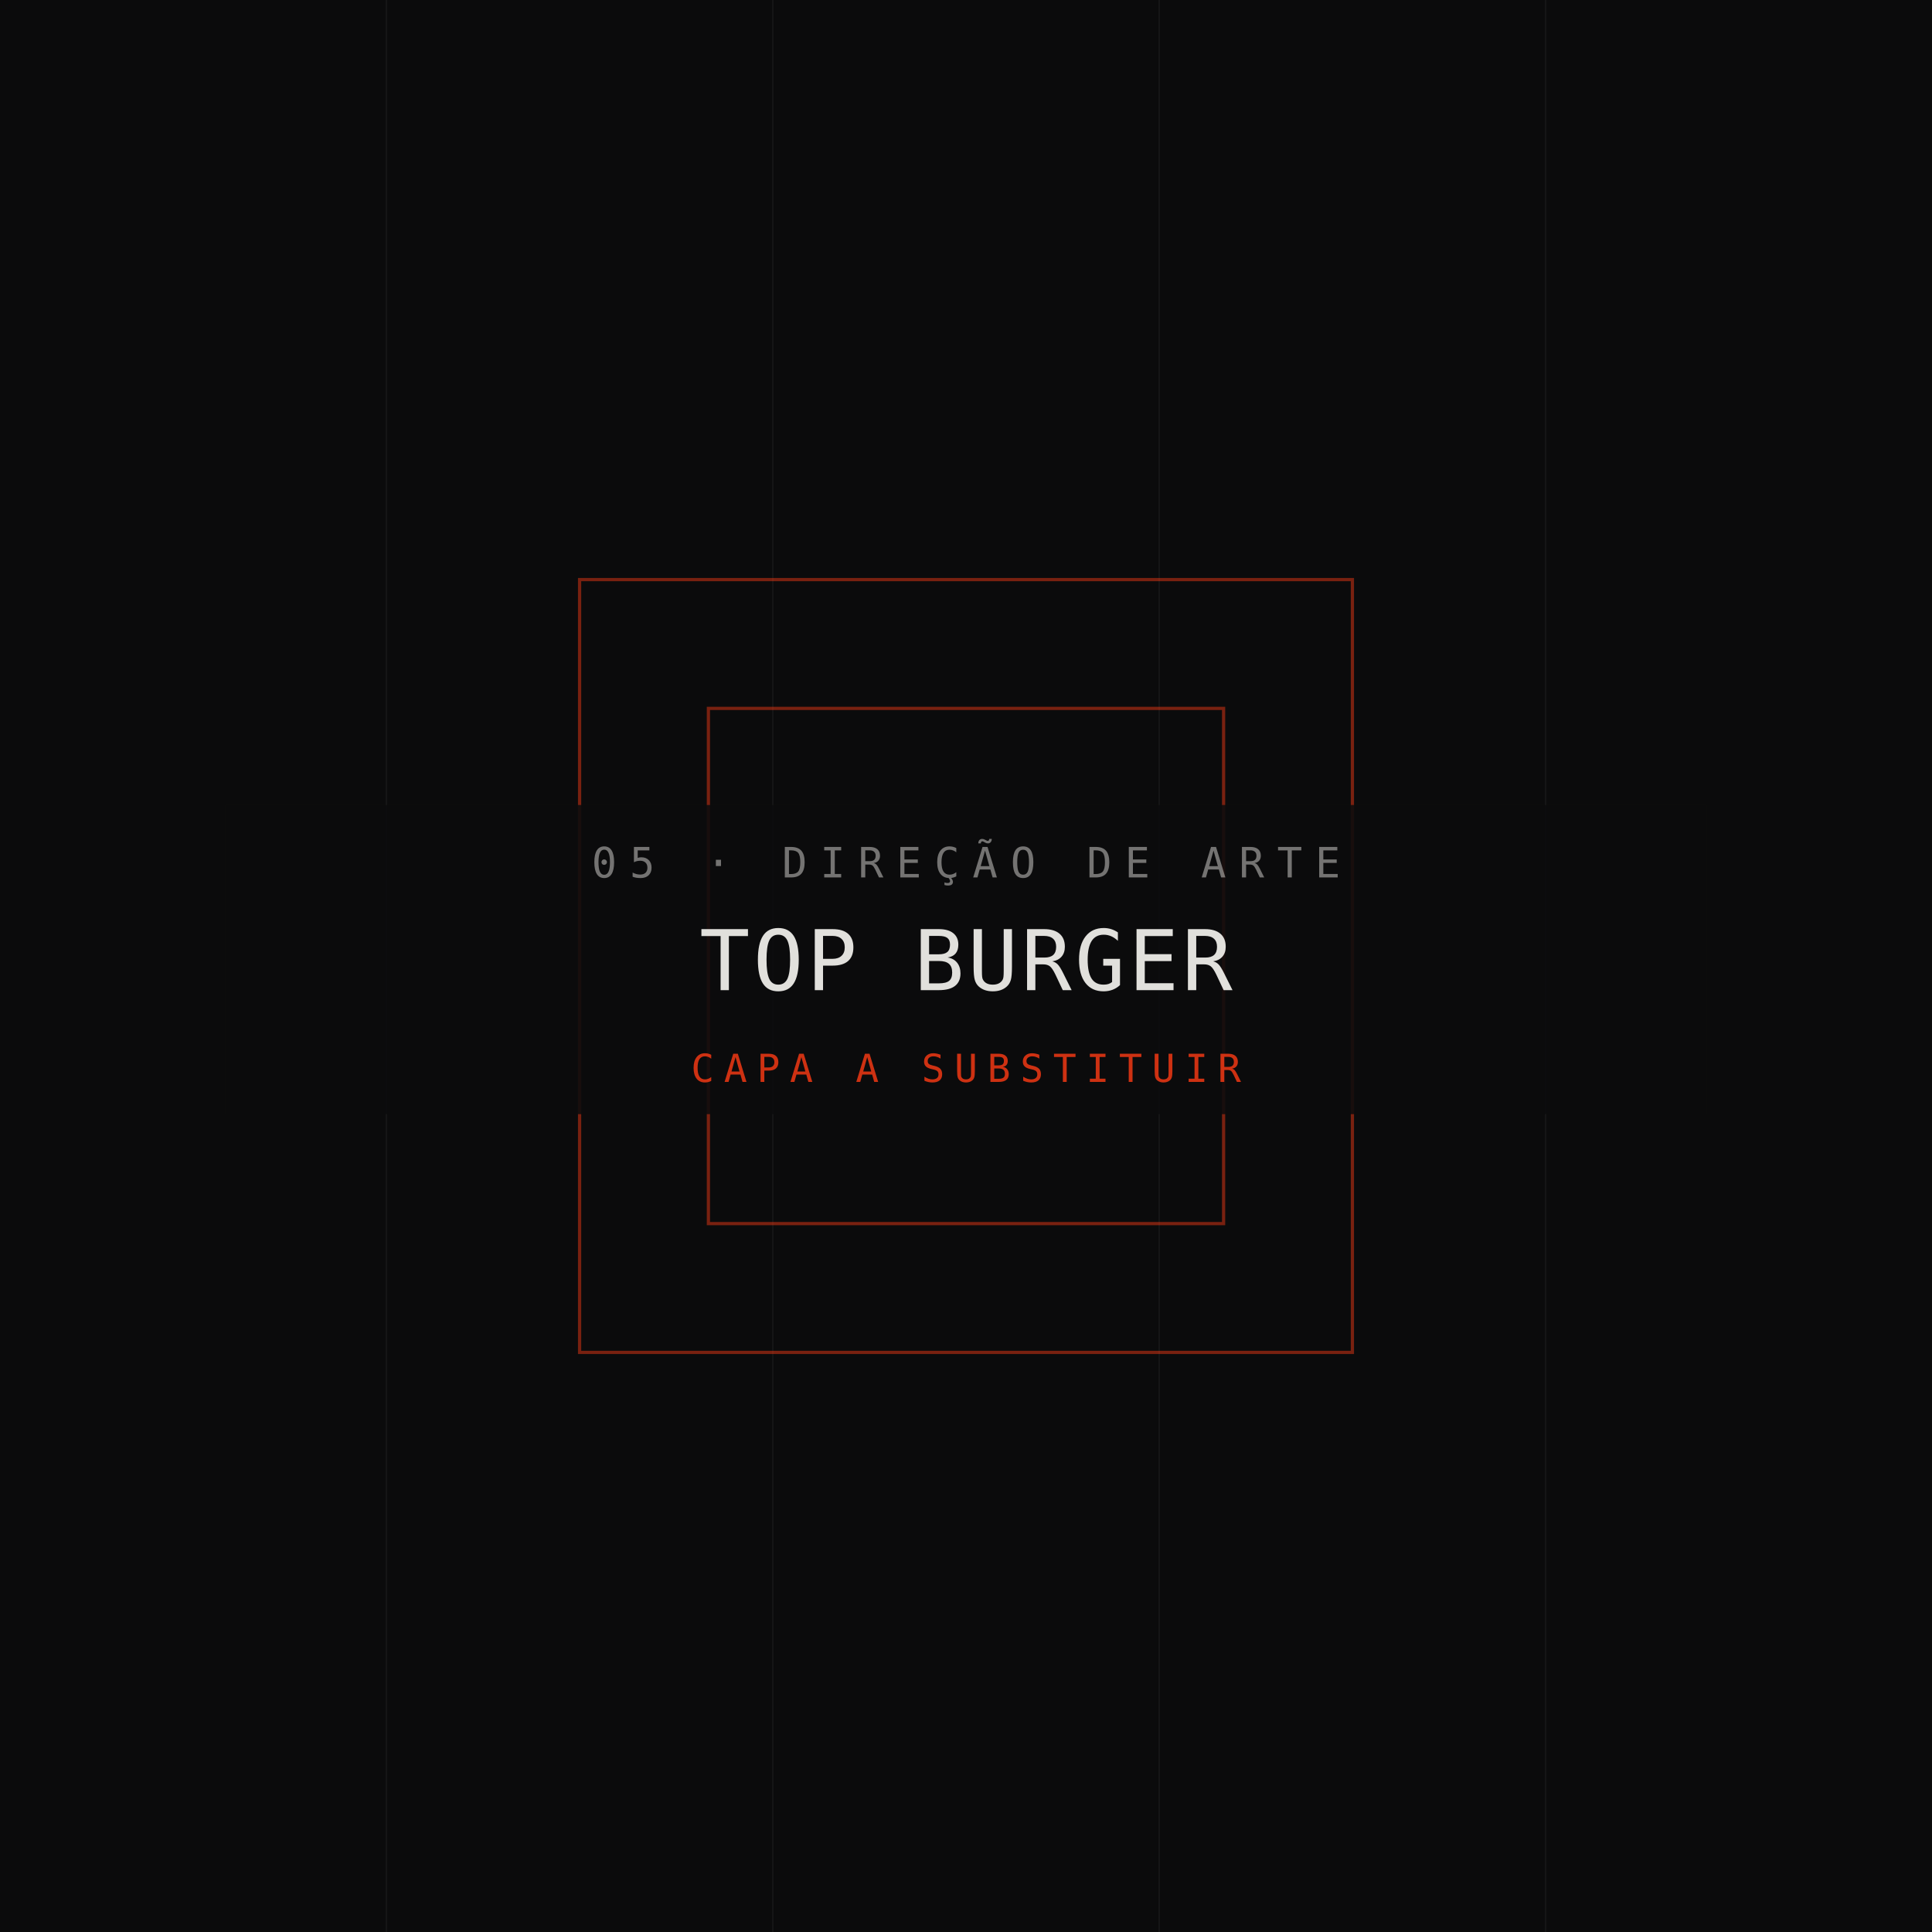
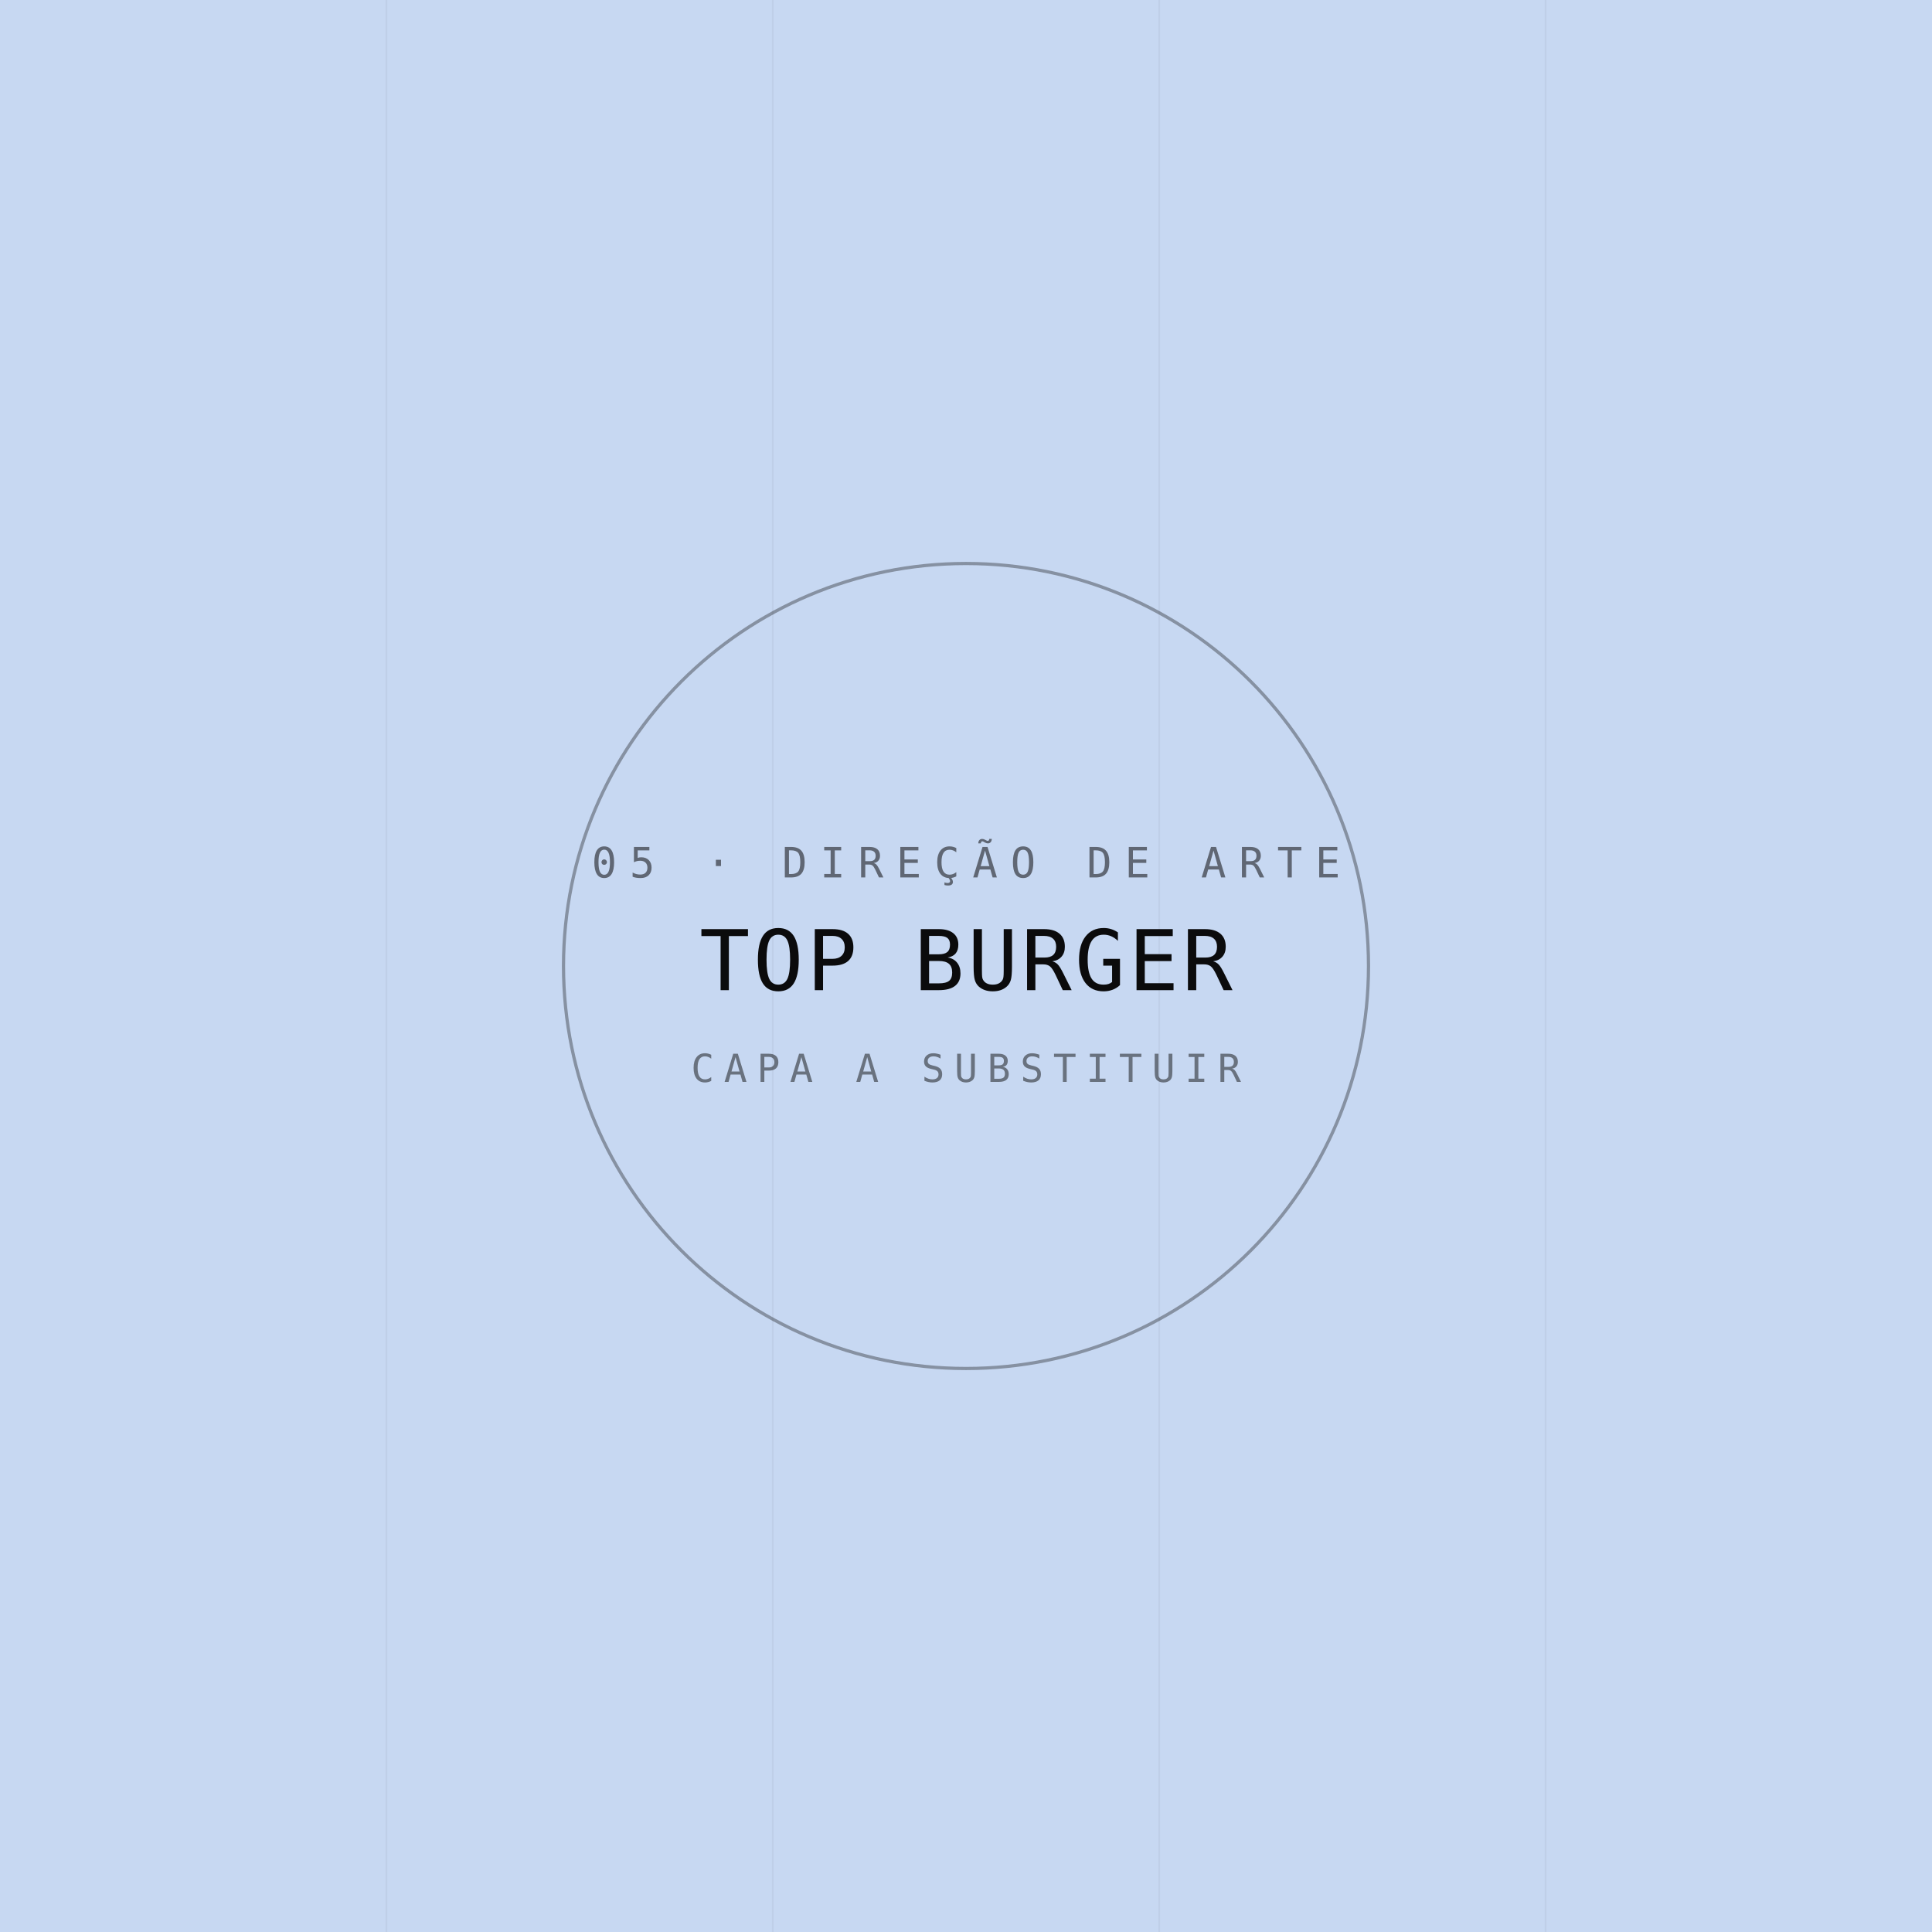
<svg xmlns="http://www.w3.org/2000/svg" viewBox="0 0 1200 1200" width="1200" height="1200" role="img" aria-label="Top Burger — Top Burger. Capa provisória.">
-   <rect width="1200" height="1200" fill="#0B0B0C" />
-   <line x1="240" y1="0" x2="240" y2="1200" stroke="#F3F2EE" stroke-width="1" opacity=".05" />
-   <line x1="480" y1="0" x2="480" y2="1200" stroke="#F3F2EE" stroke-width="1" opacity=".05" />
-   <line x1="720" y1="0" x2="720" y2="1200" stroke="#F3F2EE" stroke-width="1" opacity=".05" />
-   <line x1="960" y1="0" x2="960" y2="1200" stroke="#F3F2EE" stroke-width="1" opacity=".05" />
-   <g fill="none" stroke="#FF3B14" stroke-width="2" opacity=".45">
-     <rect x="360" y="360" width="480" height="480" />
-     <rect x="440" y="440" width="320" height="320" />
-   </g>
-   <rect x="140" y="500" width="920" height="192" fill="#0B0B0C" opacity=".88" />
-   <g font-family="'JetBrains Mono',ui-monospace,monospace" text-anchor="middle" fill="#F3F2EE">
-     <text x="600" y="545" font-size="26" letter-spacing="8" opacity=".45">05 · DIREÇÃO DE ARTE</text>
-     <text x="600" y="615" font-size="52" letter-spacing="2" opacity=".92">TOP BURGER</text>
-     <text x="600" y="672" font-size="24" letter-spacing="6" fill="#FF3B14" opacity=".8">CAPA A SUBSTITUIR</text>
+   <rect width="1200" height="1200" fill="#C7D8F2" />
+   <line x1="240" y1="0" x2="240" y2="1200" stroke="#0B0B0C" stroke-width="1" opacity=".05" />
+   <line x1="480" y1="0" x2="480" y2="1200" stroke="#0B0B0C" stroke-width="1" opacity=".05" />
+   <line x1="720" y1="0" x2="720" y2="1200" stroke="#0B0B0C" stroke-width="1" opacity=".05" />
+   <line x1="960" y1="0" x2="960" y2="1200" stroke="#0B0B0C" stroke-width="1" opacity=".05" />
+   <circle cx="600" cy="600" r="250" fill="none" stroke="#0B0B0C" stroke-width="2" opacity=".35" />
+   <g font-family="'JetBrains Mono',ui-monospace,monospace" text-anchor="middle" fill="#0B0B0C">
+     <text x="600" y="545" font-size="26" letter-spacing="8" opacity=".55">05 · DIREÇÃO DE ARTE</text>
+     <text x="600" y="615" font-size="52" letter-spacing="2">TOP BURGER</text>
+     <text x="600" y="672" font-size="24" letter-spacing="6" opacity=".5">CAPA A SUBSTITUIR</text>
  </g>
</svg>
